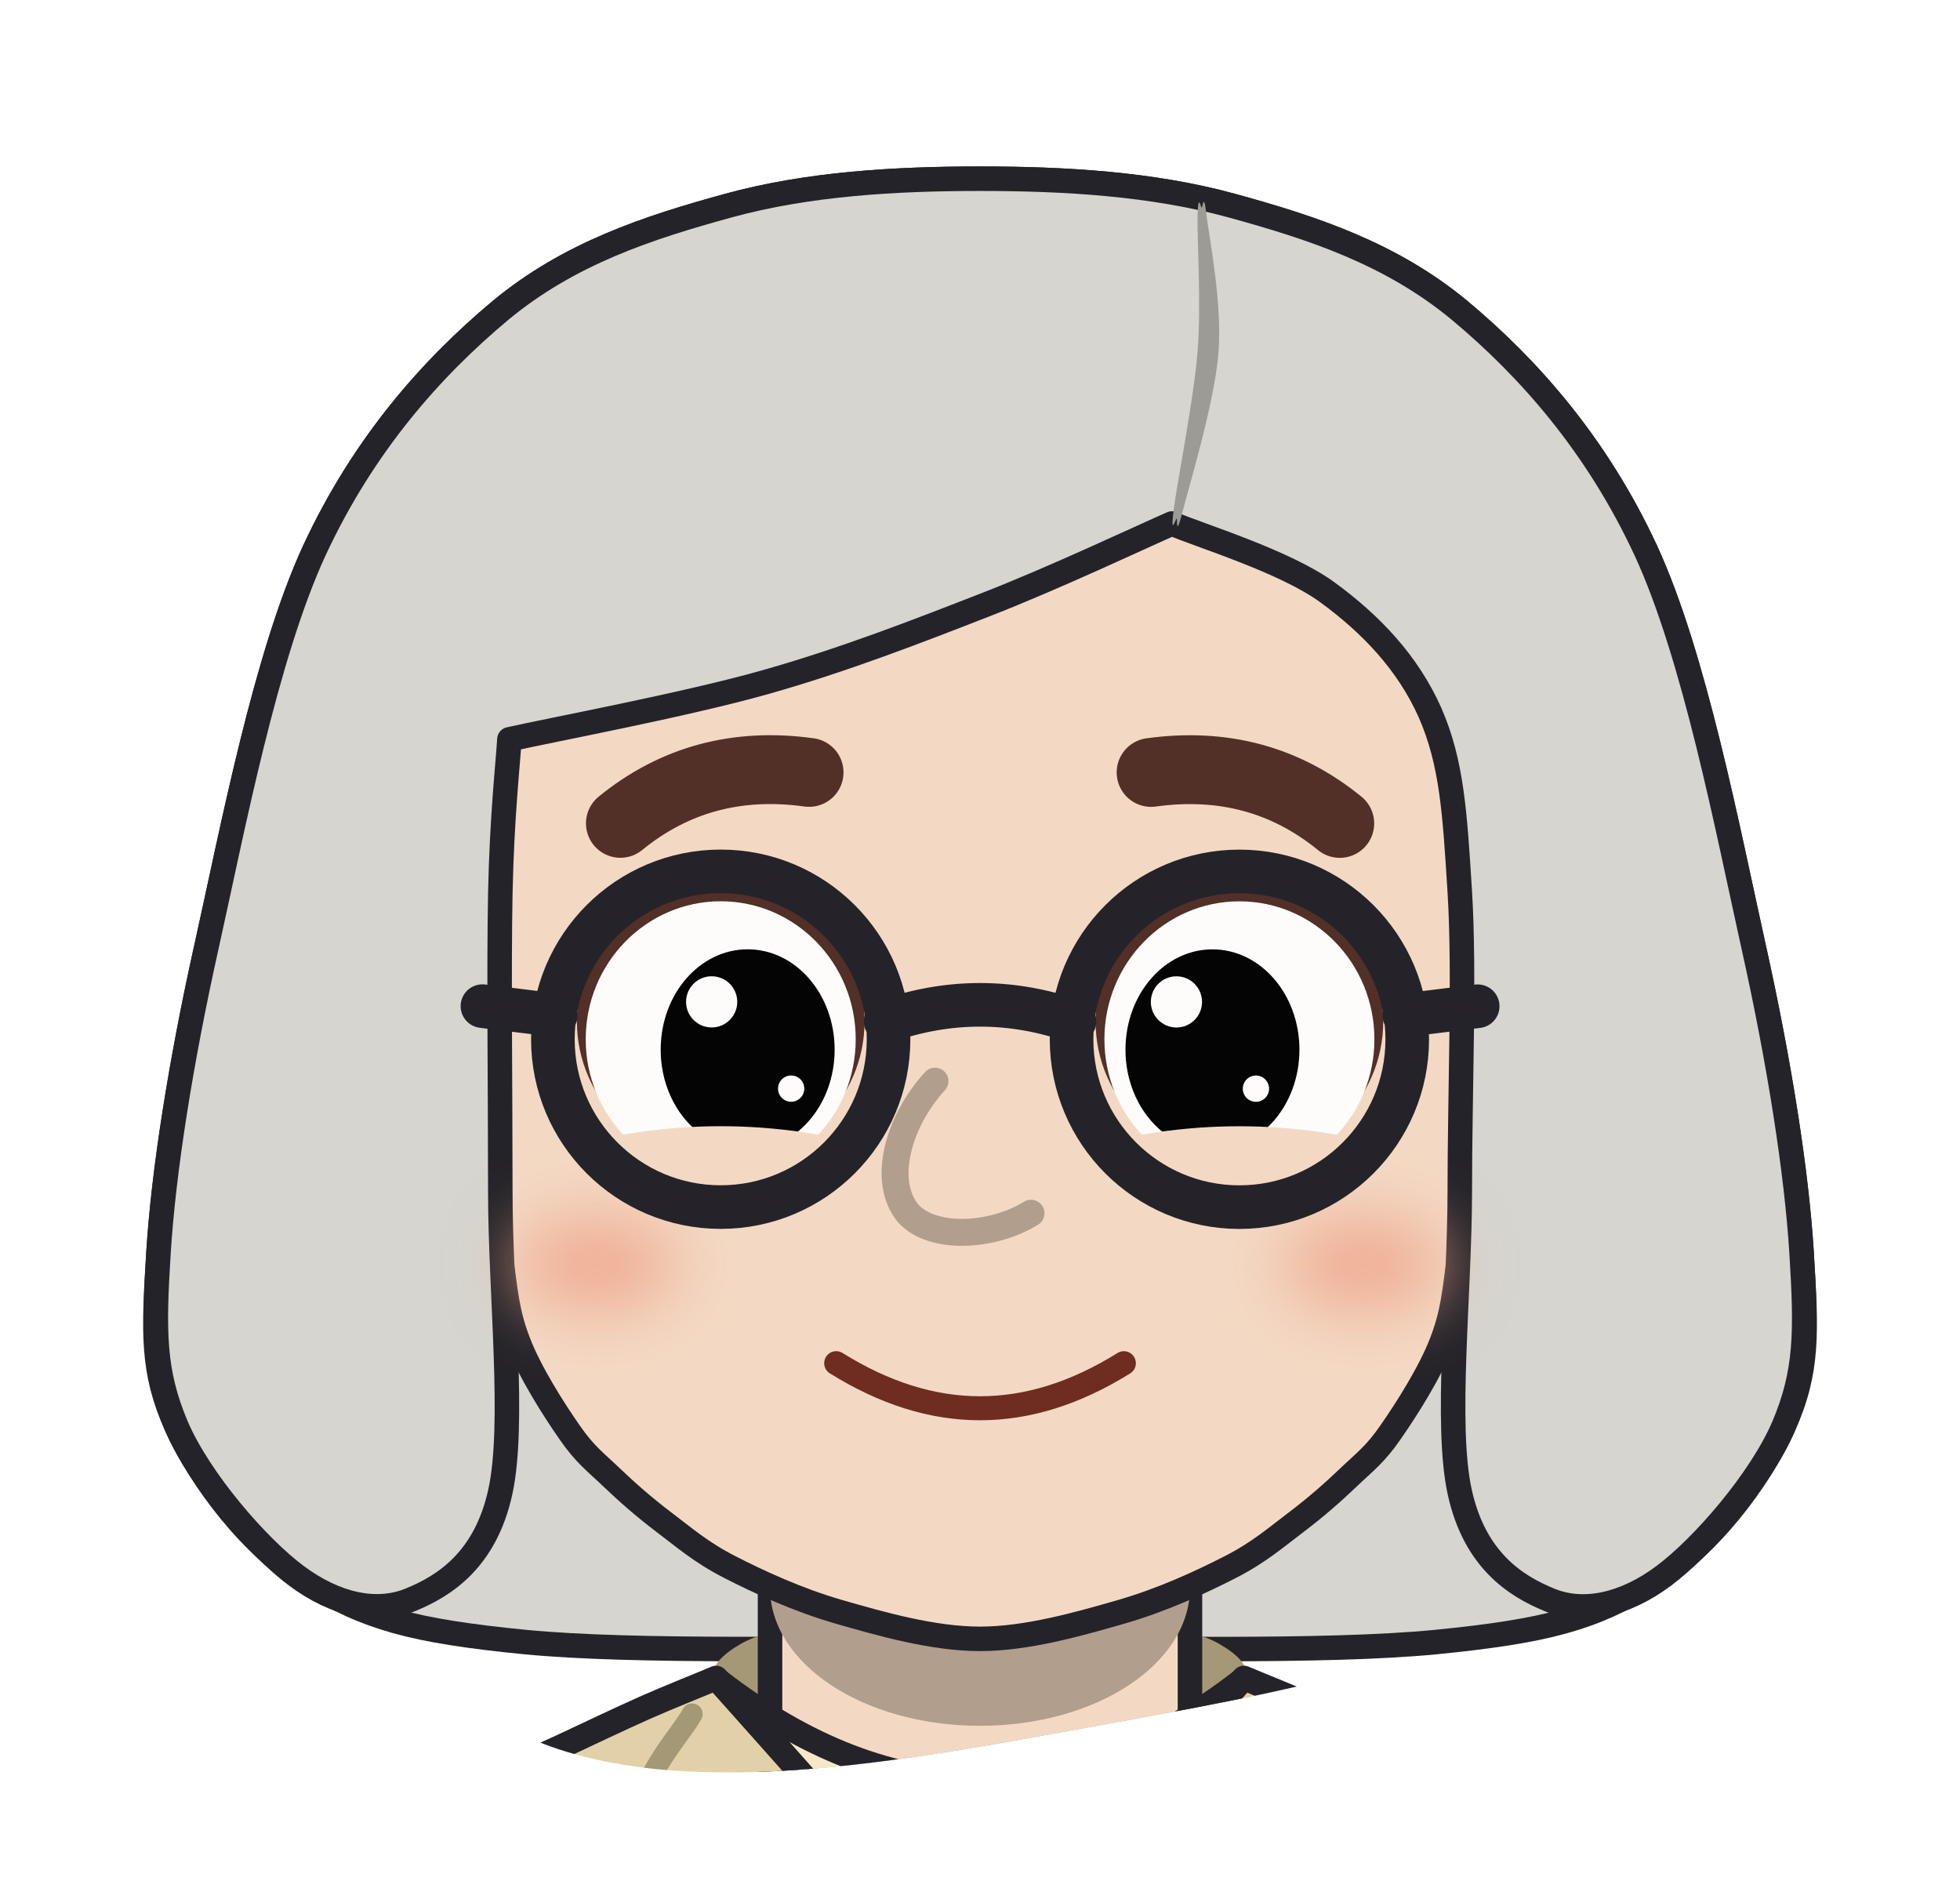
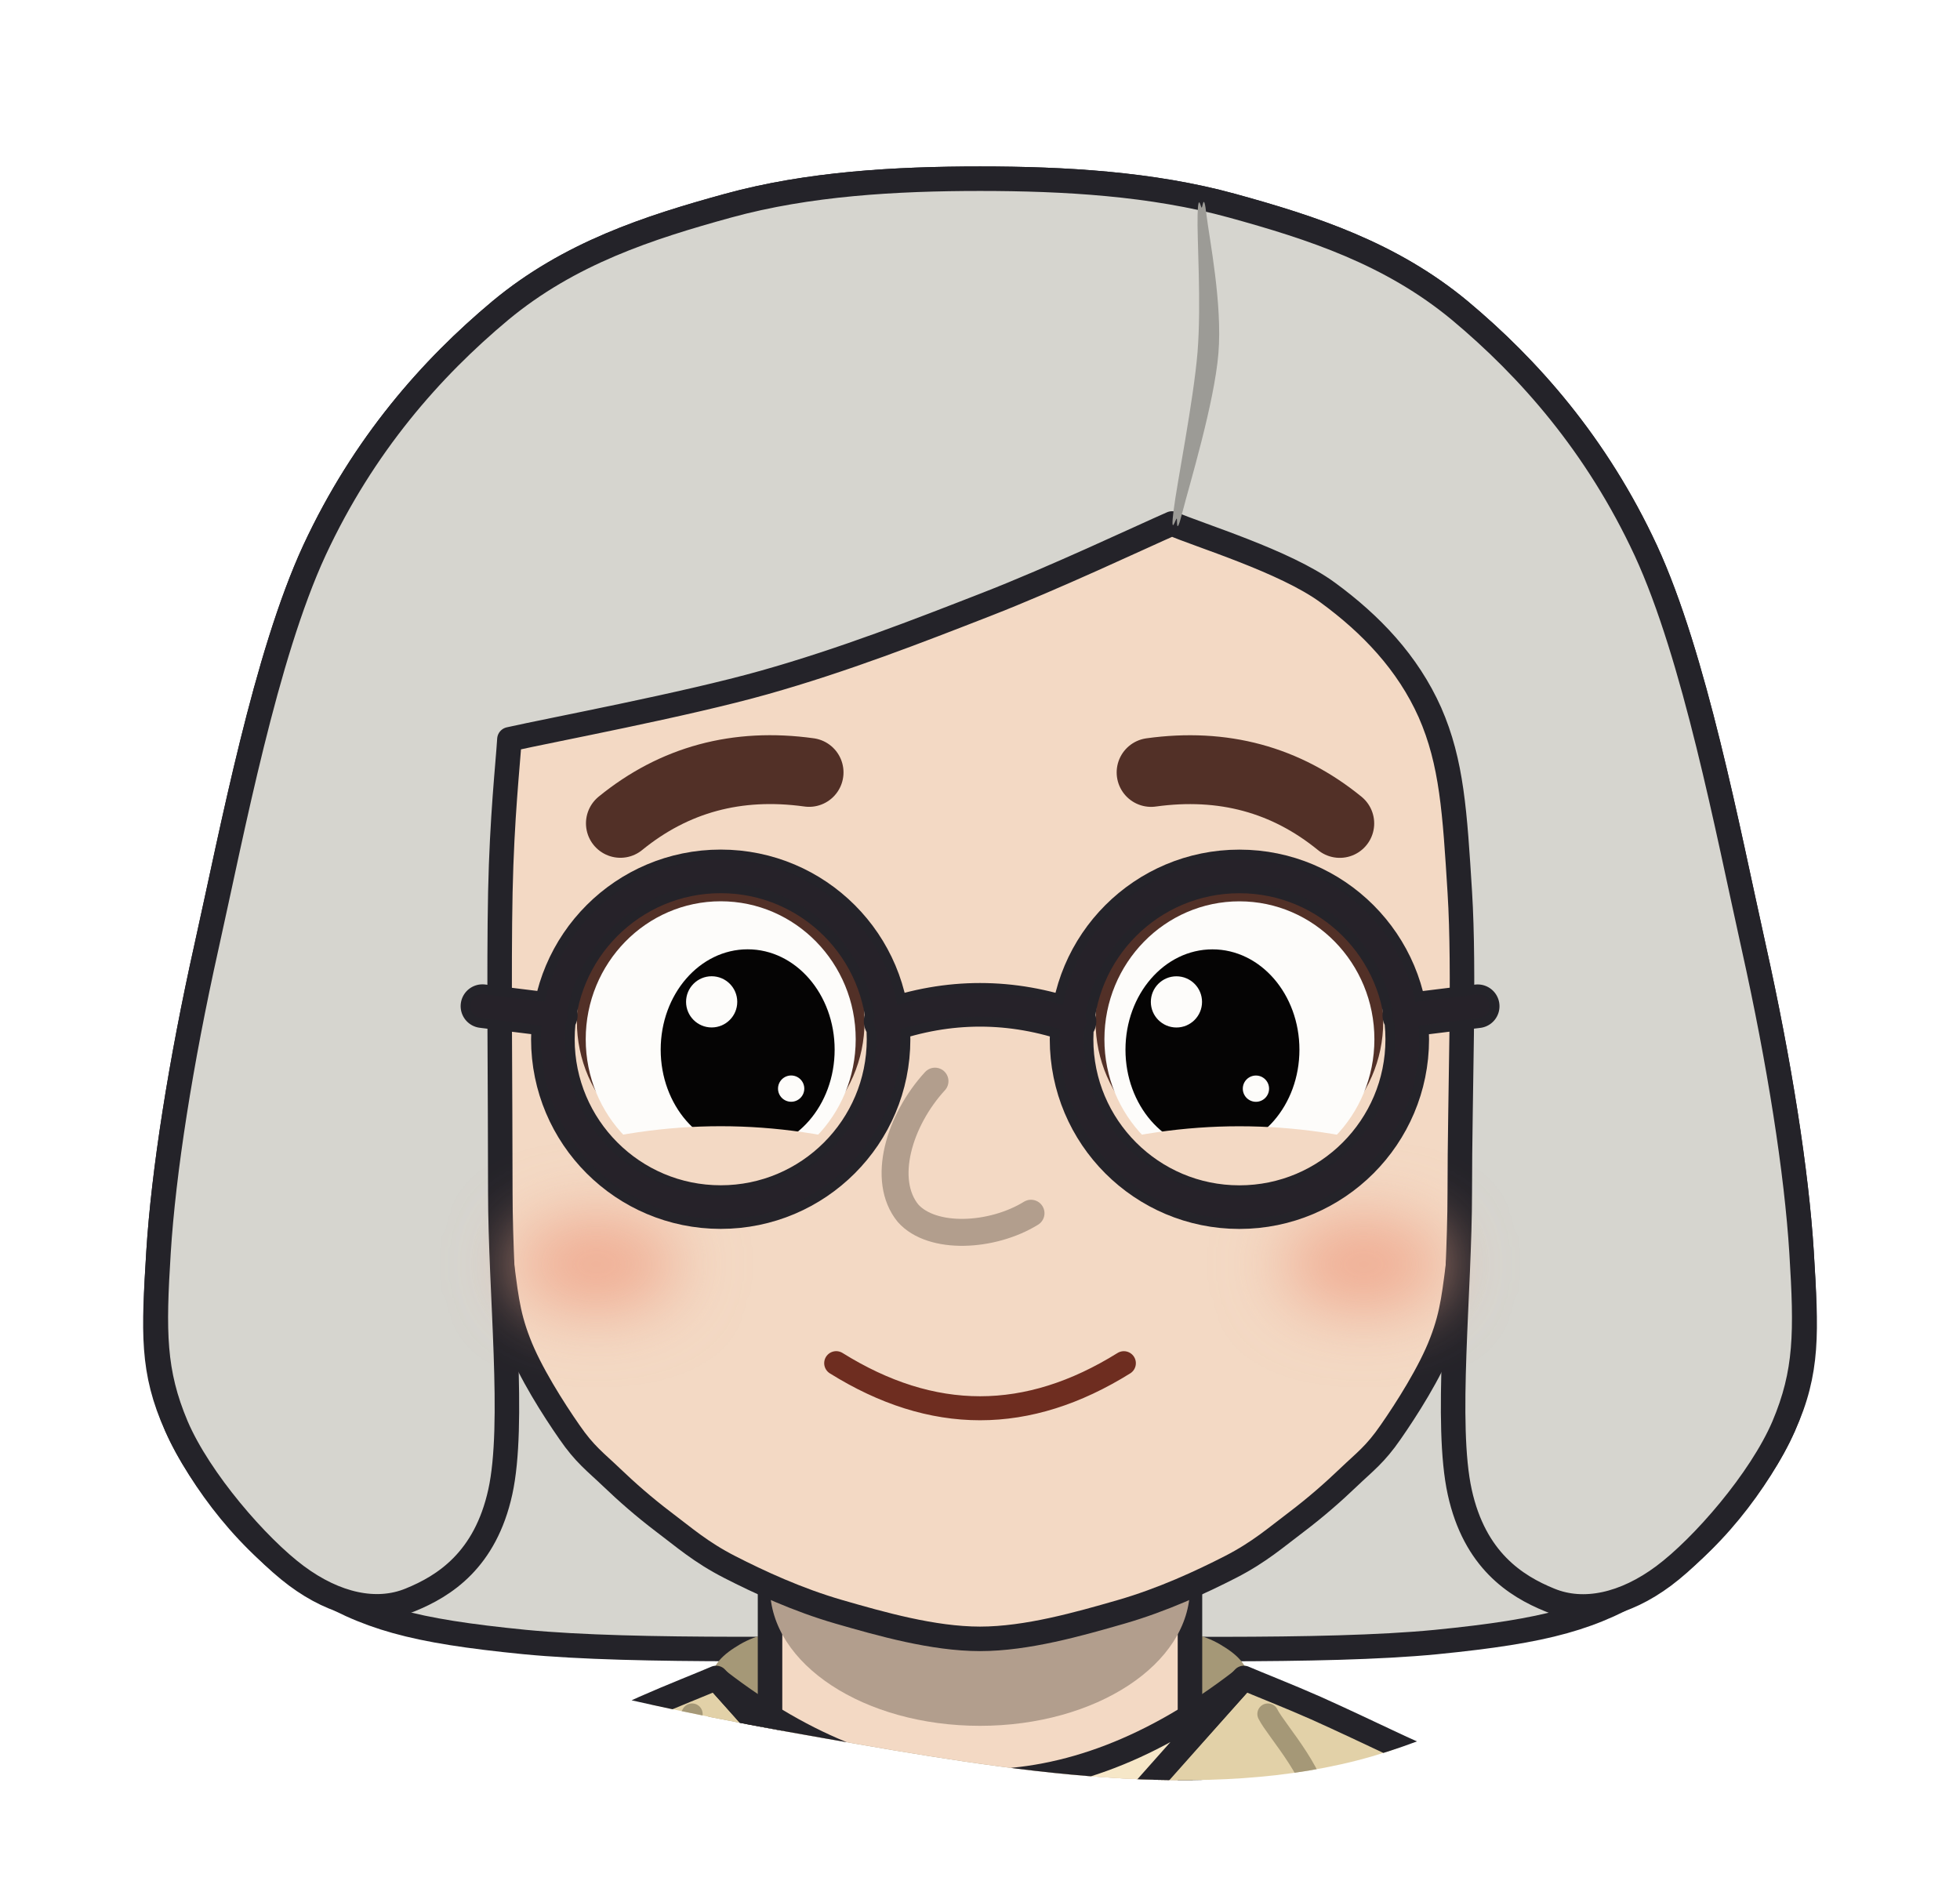
<svg xmlns="http://www.w3.org/2000/svg" viewBox="0 0 320 310" width="320" height="310">
  <defs>
    <clipPath id="cd8b">
      <rect x="-4000" y="-4000" width="9000" height="9000" />
    </clipPath>
    <clipPath id="cd8cr">
-       <path d="M853.98 586.21C858.03 651.65 833.42 744.40 784.21 791.73C734.99 839.05 638.45 856.35 558.14 870.96C478.10 885.29 373.72 907.46 303.95 878.80C234.18 850.14 169.28 767.12 140.35 698.97C111.41 630.83 99.78 532.67 130.34 470.47C161.44 408.00 253.11 354.46 325.04 324.72C396.43 295.24 487.83 279.83 560.03 292.27C632.50 304.43 710.11 349.86 759.06 398.81C808.00 448.03 849.38 520.77 853.98 586.21Z" />
-       <path d="M-473.50 -700.97L1473.50 -700.97L1473.50 818.77L-473.50 818.77Z" />
+       <path d="M906.82 549.56C918.83 605.93 905.00 694.91 865.85 751.02C826.97 806.86 745.56 864.53 673.01 885.67C600.47 906.55 513.31 892.19 430.85 877.58C348.13 863.23 231.74 838.44 177.20 798.77C122.40 759.11 105.70 692.56 103.35 639.07C101.00 585.84 119.01 525.29 162.85 479.11C206.69 432.92 294.89 384.90 366.65 361.94C438.42 339.24 522.18 333.76 593.42 342.37C664.66 350.72 741.64 378.64 794.09 413.09C846.28 447.79 894.82 493.46 906.82 549.56Z" />
+       <path d="M-473.50 -700.97L1473.50 -700.97L1473.50 664.63L-473.50 664.63Z" />
    </clipPath>
    <clipPath id="cd8s">
      <path d="M500 980.7L616.5 850.9C621.8 853.2 636.8 859.1 648.3 864.2C659.7 869.3 672.5 875.4 685.3 881.4C698.1 887.3 712.5 893.3 725 899.9C737.6 906.5 750.8 914.3 760.8 921.1C770.7 927.9 778 934.3 784.6 941C791.2 947.6 795.8 954.2 800.5 960.8C805.1 967.4 808.6 974.1 812.4 980.7C816.1 987.2 821.2 996.8 823 1000L177 1000C178.8 996.8 183.9 987.2 187.6 980.7C191.4 974.1 194.9 967.4 199.5 960.8C204.2 954.2 208.8 947.6 215.4 941C222 934.3 229.3 927.9 239.2 921.1C249.2 914.3 262.4 906.5 275 899.9C287.5 893.3 301.9 887.3 314.7 881.4C327.5 875.4 340.3 869.3 351.7 864.2C363.2 859.1 378.2 853.2 383.5 850.9L500 980.7Z" fill="#E2D1A8" stroke="#242329" stroke-width="10.82" stroke-linejoin="round" stroke-linecap="round" transform="translate(500 1014) scale(0.86) translate(-500 -1000)" />
      <path d="M384.8 852.3Q500 941 615.2 852.3L500 982Z" fill="#F6E7C8" stroke="#242329" stroke-width="10.82" stroke-linejoin="round" stroke-linecap="round" transform="translate(500 1014) scale(0.86) translate(-500 -1000)" />
      <path d="M372.9 866.8C369.2 874.3 349.1 895.5 350.4 911.8C351.7 928.2 367.9 951 380.9 964.8C393.9 978.6 420.6 989.7 428.5 994.7M627.1 866.8C630.8 874.3 650.9 895.5 649.6 911.8C648.3 928.2 632.1 951 619.1 964.8C606.1 978.6 579.4 989.7 571.5 994.7M500 980.7L500 995.4" fill="none" stroke="#A59877" stroke-width="9.3" stroke-linecap="round" stroke-linejoin="round" transform="translate(500 1014) scale(0.86) translate(-500 -1000)" />
    </clipPath>
    <clipPath id="cd8eL">
      <ellipse cx="385.5" cy="569" rx="59.6" ry="60.9" />
    </clipPath>
    <clipPath id="cd8eR">
      <ellipse cx="614.5" cy="569" rx="59.6" ry="60.9" />
    </clipPath>
    <filter id="cd8bl" x="-60%" y="-90%" width="220%" height="280%">
      <feGaussianBlur stdDeviation="15" />
    </filter>
    <clipPath id="cd8eo">
      <path d="M-1000 -1000H2000V2000H-1000Z" />
    </clipPath>
    <clipPath id="cd8ck">
      <ellipse cx="385.5" cy="561.1" rx="66.5" ry="65.2" />
      <ellipse cx="385.5" cy="569" rx="62.6" ry="63.9" />
      <ellipse cx="614.5" cy="561.1" rx="66.5" ry="65.2" />
      <ellipse cx="614.5" cy="569" rx="62.6" ry="63.9" />
    </clipPath>
  </defs>
  <g transform="translate(-55 -107) scale(0.43)">
    <g clip-path="url(#cd8b)">
      <g transform="translate(500 1014) scale(0.86) translate(-500 -1000)">
        <g transform="matrix(1 0.0001 -0.0001 1 0.08335 0.01754)">
          <path fill="#D6D5CF" data-o="f" d="M500 189.1C537.1 189.1 575.9 191.3 611.2 201C646.5 210.7 681.3 222 711.8 247.3C742.2 272.7 772.2 306.5 793.9 353.2C815.5 400 830 476.3 841.5 528C853 579.6 860.5 627.7 862.7 663C864.9 698.3 865.8 715.5 854.8 739.8C843.7 764 822.1 792.7 796.5 808.6C770.9 824.5 750.6 830.2 701.2 835.1C651.8 839.9 567.1 837.7 500 837.7C432.9 837.7 348.2 839.9 298.8 835.1C249.4 830.2 229.1 824.5 203.5 808.6C177.9 792.7 156.3 764 145.2 739.8C134.2 715.5 135.1 698.3 137.3 663C139.5 627.7 147 579.6 158.5 528C170 476.3 184.5 400 206.1 353.2C227.8 306.5 257.8 272.7 288.2 247.3C318.7 222 353.5 210.7 388.8 201C424.1 191.3 462.9 189.1 500 189.1Z" stroke="#242329" stroke-width="10.82" stroke-linejoin="round" stroke-linecap="round" />
        </g>
        <g clip-path="url(#cd8cr)">
          <g transform="translate(0 0.06)">
            <path d="M500 824.5C525.6 824.5 558.7 826.2 576.8 828.4C594.9 830.7 601.5 833.1 608.5 837.7C615.6 842.3 619.6 847.4 619.1 856.2C618.7 865.1 625.8 880.5 605.9 890.7C586 900.8 535.3 917.1 500 917.1C464.7 917.1 414 900.8 394.1 890.7C374.2 880.5 381.3 865.1 380.9 856.2C380.4 847.4 384.4 842.3 391.5 837.7C398.5 833.1 405.1 830.7 423.2 828.4C441.3 826.2 474.4 824.5 500 824.5Z" fill="#A59877" />
          </g>
        </g>
        <g clip-path="url(#cd8cr)">
          <g transform="translate(0 0.06)">
            <path d="M407.3 768.9L407.3 935.7Q407.3 967.4 439.1 967.4L560.9 967.4Q592.7 967.4 592.7 935.7L592.7 768.9Z" fill="#F3D9C4" stroke="#242329" stroke-width="10.82" stroke-linejoin="round" stroke-linecap="round" />
            <ellipse cx="500" cy="811.2" rx="92.7" ry="60.9" fill="#B29E8D" />
          </g>
        </g>
        <g transform="matrix(1 0.0001 -0.0001 1 0.08335 0.01754)">
          <ellipse cx="275.6" cy="583.6" rx="35.1" ry="51.6" transform="rotate(-6 275.6 583.6)" fill="#F3D9C4" stroke="#242329" stroke-width="10.82" stroke-linejoin="round" stroke-linecap="round" />
          <ellipse cx="724.4" cy="583.6" rx="35.1" ry="51.6" transform="rotate(6 724.4 583.6)" fill="#F3D9C4" stroke="#242329" stroke-width="10.82" stroke-linejoin="round" stroke-linecap="round" />
          <path d="M281.3 496.1C281.3 518.4 271 529.5 260.6 535.4L286.2 583.6ZM718.7 496.1C718.7 518.4 729 529.5 739.4 535.4L713.8 583.6ZM291.8 671C288.8 648.8 276.3 637.3 265.8 631.7L286.2 583.6ZM708.2 671C711.2 648.8 723.7 637.3 734.2 631.7L713.8 583.6Z" fill="#F3D9C4" />
          <path d="M252.5 558.4C263.1 561.1 267.7 571.6 267 584.9C266.4 594.2 265 602.1 265.7 608.7M747.5 558.4C736.9 561.1 732.3 571.6 733 584.9C733.6 594.2 735 602.1 734.3 608.7" fill="none" stroke="#B29E8D" stroke-width="10.6" stroke-linecap="round" stroke-linejoin="round" />
        </g>
        <g transform="matrix(1 0.0001 -0.0001 1 0.08335 0.01754)">
          <path d="M500 255.3C526.5 255.3 554.7 258.6 579.4 265.9C604.1 273.2 628.8 284 648.3 299C667.7 314 684.4 334.9 695.9 355.9C707.4 376.8 712.9 400 717.1 424.7C721.3 449.4 720.8 475.5 721.1 504.1C721.3 532.8 720 570.3 718.4 596.8C716.9 623.3 714.2 645.3 711.8 663C709.4 680.6 708.9 689.5 703.8 702.7C698.8 715.9 688.2 732.5 681.3 742.4C674.5 752.3 669.8 755.6 662.8 762.3C655.9 768.9 648.4 775.5 639.7 782.1C630.9 788.7 623.4 795.4 610.5 802C597.6 808.6 580.6 816.5 562.2 821.8C543.8 827.1 520.7 833.7 500 833.7C479.3 833.7 456.2 827.1 437.8 821.8C419.4 816.5 402.4 808.6 389.5 802C376.6 795.4 369.1 788.7 360.3 782.1C351.6 775.5 344.1 768.9 337.2 762.3C330.2 755.6 325.5 752.3 318.7 742.4C311.8 732.5 301.2 715.9 296.2 702.7C291.1 689.5 290.6 680.6 288.2 663C285.8 645.3 283.1 623.3 281.6 596.8C280 570.3 278.7 532.8 278.9 504.1C279.2 475.5 278.7 449.4 282.9 424.7C287.1 400 292.6 376.8 304.1 355.9C315.6 334.9 332.3 314 351.7 299C371.2 284 395.9 273.2 420.6 265.9C445.3 258.6 473.5 255.3 500 255.3Z" fill="#F3D9C4" data-sk="1" stroke="#242329" stroke-width="10.82" stroke-linejoin="round" stroke-linecap="round" />
        </g>
        <g clip-path="url(#cd8cr)">
          <g transform="translate(0 0.13)">
            <path d="M500 980.7L616.5 850.9C621.8 853.2 636.8 859.1 648.3 864.2C659.7 869.3 672.5 875.4 685.3 881.4C698.1 887.3 712.5 893.3 725 899.9C737.6 906.5 750.8 914.3 760.8 921.1C770.7 927.9 778 934.3 784.6 941C791.2 947.6 795.8 954.2 800.5 960.8C805.1 967.4 808.6 974.1 812.4 980.7C816.1 987.2 821.2 996.8 823 1000L177 1000C178.8 996.8 183.9 987.2 187.6 980.7C191.4 974.1 194.9 967.4 199.5 960.8C204.2 954.2 208.8 947.6 215.4 941C222 934.3 229.3 927.9 239.2 921.1C249.2 914.3 262.4 906.5 275 899.9C287.5 893.3 301.9 887.3 314.7 881.4C327.5 875.4 340.3 869.3 351.7 864.2C363.2 859.1 378.2 853.2 383.5 850.9L500 980.7Z" fill="#E2D1A8" stroke="#242329" stroke-width="10.82" stroke-linejoin="round" stroke-linecap="round" />
            <path d="M384.8 852.3Q500 941 615.2 852.3L500 982Z" fill="#F6E7C8" stroke="#242329" stroke-width="10.82" stroke-linejoin="round" stroke-linecap="round" />
            <path d="M372.9 866.8C369.2 874.3 349.1 895.5 350.4 911.8C351.7 928.2 367.9 951 380.9 964.8C393.9 978.6 420.6 989.7 428.5 994.7M627.1 866.8C630.8 874.3 650.9 895.5 649.6 911.8C648.3 928.2 632.1 951 619.1 964.8C606.1 978.6 579.4 989.7 571.5 994.7M500 980.7L500 995.4" fill="none" stroke="#A59877" stroke-width="9.3" stroke-linecap="round" stroke-linejoin="round" />
          </g>
        </g>
        <g transform="matrix(1 0.0001 -0.0001 1 0.08335 0.01754)">
          <path fill="#D6D5CF" data-o="f" d="M584.7 341.3C571 347.3 532.7 365.4 502.6 377.1C472.6 388.8 439.8 401.6 404.7 411.5C369.6 421.4 310.9 432.4 292.2 436.6C291.5 447.9 288.9 470.8 288.2 504.1C287.5 537.5 288.2 592.4 288.2 636.5C288.2 680.6 294.8 738.9 288.2 768.9C281.6 798.9 263.5 810.4 248.5 816.5C233.5 822.7 215.4 818.7 198.2 805.9C181 793.1 155.4 763.6 145.2 739.8C135.1 715.9 135.1 698.3 137.3 663C139.5 627.7 147 579.6 158.5 528C170 476.3 184.5 400 206.1 353.2C227.8 306.5 257.8 272.7 288.2 247.3C318.7 222 353.5 210.7 388.8 201C424.1 191.3 462.9 189.1 500 189.1C537.1 189.1 575.9 191.3 611.2 201C646.5 210.7 681.3 222 711.8 247.3C742.2 272.7 772.2 306.5 793.9 353.2C815.5 400 830 476.3 841.5 528C853 579.6 860.5 627.7 862.7 663C864.9 698.3 864.9 715.9 854.8 739.8C844.6 763.6 819 793.1 801.8 805.9C784.6 818.7 766.5 822.7 751.5 816.5C736.5 810.4 718.4 798.9 711.8 768.9C705.2 738.9 711.8 680.6 711.8 636.5C711.8 592.4 714 539.4 711.8 504.1C709.6 468.8 708.3 446.8 698.6 424.7C688.8 402.7 672.5 385.7 653.5 371.8C634.6 357.9 596.2 346.4 584.7 341.3Z" stroke="#242329" stroke-width="10.82" stroke-linejoin="round" stroke-linecap="round" />
          <path fill="#9C9B96" d="M586.8 339.2C587.2 338.7 586.2 348.5 589.3 336.4C592.4 324.2 603.4 288.2 605.2 266.2C607 244.3 601.2 215.6 599.9 204.9C598.7 194.2 598.2 202.3 597.8 201.8C597.5 202.4 596.3 194.5 596 205.1C595.7 215.7 597.7 243.7 596 265.5C594.2 287.3 586.9 323.4 585.4 335.7C583.9 347.9 586.5 338.6 586.8 339.2Z" />
        </g>
        <g transform="matrix(1 0.0001 -0.0001 1 0.08335 0.01754)">
          <g filter="url(#cd8bl)">
            <ellipse cx="330.6" cy="668.3" rx="35.7" ry="19.9" fill="#F0AA90" opacity="1.000" transform="matrix(1 0 0 1 0 0)" />
          </g>
          <g filter="url(#cd8bl)">
            <ellipse cx="669.4" cy="668.3" rx="35.7" ry="19.9" fill="#F0AA90" opacity="1.000" transform="matrix(1 0 0 1 0 0)" />
          </g>
        </g>
        <g transform="matrix(1 0.0001 -0.0001 1 0.08335 0.01754)">
          <g clip-path="url(#cd8eo)" display="inline">
            <g>
              <ellipse cx="385.5" cy="561.1" rx="63.5" ry="62.2" fill="#523027" />
              <ellipse cx="385.5" cy="569" rx="59.6" ry="60.9" fill="#FDFCFA" />
              <g clip-path="url(#cd8eL)">
                <g transform="translate(0.00 0.00)">
                  <ellipse cx="397.4" cy="573.6" rx="38.4" ry="44.3" fill="#050404" />
                  <circle cx="381.5" cy="552.5" r="11.3" fill="#FDFCFA" />
                  <circle cx="416.6" cy="590.8" r="5.8" fill="#FDFCFA" />
                </g>
              </g>
            </g>
            <g>
              <ellipse cx="614.5" cy="561.1" rx="63.5" ry="62.2" fill="#523027" />
              <ellipse cx="614.5" cy="569" rx="59.6" ry="60.9" fill="#FDFCFA" />
              <g clip-path="url(#cd8eR)">
                <g transform="translate(0.00 0.00)">
                  <ellipse cx="602.6" cy="573.6" rx="38.4" ry="44.3" fill="#050404" />
                  <circle cx="586.7" cy="552.5" r="11.3" fill="#FDFCFA" />
                  <circle cx="621.8" cy="590.8" r="5.8" fill="#FDFCFA" />
                </g>
              </g>
            </g>
          </g>
          <g clip-path="url(#cd8ck)">
            <g>
              <path d="M312.7 618C312.7 669.6 458.3 669.6 458.3 618Q385.5 596.8 312.7 618ZM541.7 618C541.7 669.6 687.3 669.6 687.3 618Q614.5 596.8 541.7 618Z" fill="#F3D9C4" display="inline" transform="matrix(1 0 0 1 0 0)" />
            </g>
          </g>
          <path fill="none" stroke="#523027" stroke-linecap="round" stroke-linejoin="round" display="none" />
          <path fill="none" stroke="#523027" stroke-width="30.4" stroke-linecap="round" stroke-linejoin="round" d="M341.2 473.7Q376.9 444.6 424.5 451.2M658.8 473.7Q623.1 444.6 575.5 451.2" transform="translate(0 0.00)" />
          <g>
            <path d="M480.1 587.5C464.3 604.7 456.3 631.2 468.2 645.8C478.8 657.7 505.3 656.4 522.5 645.8" fill="none" stroke="#B29E8D" stroke-width="11.9" stroke-linecap="round" stroke-linejoin="round" />
          </g>
          <path fill="#6E2D20" stroke="#6E2D20" stroke-linejoin="round" stroke-linecap="round" d="M436.5 712.0C457.7 725.2 478.8 731.9 500.0 731.9C521.2 731.9 542.3 725.2 563.5 712.0C542.3 725.2 521.2 731.9 500.0 731.9C478.8 731.9 457.7 725.2 436.5 712.0Z" stroke-width="10.60" />
          <path fill="#FDFCFA" display="none" />
          <g>
            <path d="M469.6 731.4Q500 714.2 530.4 731.4Q500 745.1 469.6 731.4Z" fill="#D9604A" display="none" />
          </g>
        </g>
        <g transform="matrix(1 0.0001 -0.0001 1 0.08335 0.01754)">
          <path d="M311.4 569A74.1 74.1 0 0 1 459.6 569A74.1 74.1 0 0 1 311.4 569ZM540.4 569A74.1 74.1 0 0 1 688.6 569A74.1 74.1 0 0 1 540.4 569ZM458.3 561.1Q500 546.5 541.7 561.1M312.7 558.4L280.3 554.4M687.3 558.4L719.7 554.4" fill="none" stroke="#242329" stroke-width="19.25" stroke-linecap="round" stroke-linejoin="round" />
          <path d="M311.4 569A74.1 74.1 0 0 1 459.6 569A74.1 74.1 0 0 1 311.4 569ZM540.4 569A74.1 74.1 0 0 1 688.6 569A74.1 74.1 0 0 1 540.4 569ZM458.3 561.1Q500 546.5 541.7 561.1M312.7 558.4L280.3 554.4M687.3 558.4L719.7 554.4" fill="none" stroke="#262229" stroke-width="10.6" stroke-linecap="round" stroke-linejoin="round" />
        </g>
      </g>
    </g>
    <g clip-path="url(#cd8b)">
      <g transform="translate(0 0.00)" />
    </g>
  </g>
</svg>
